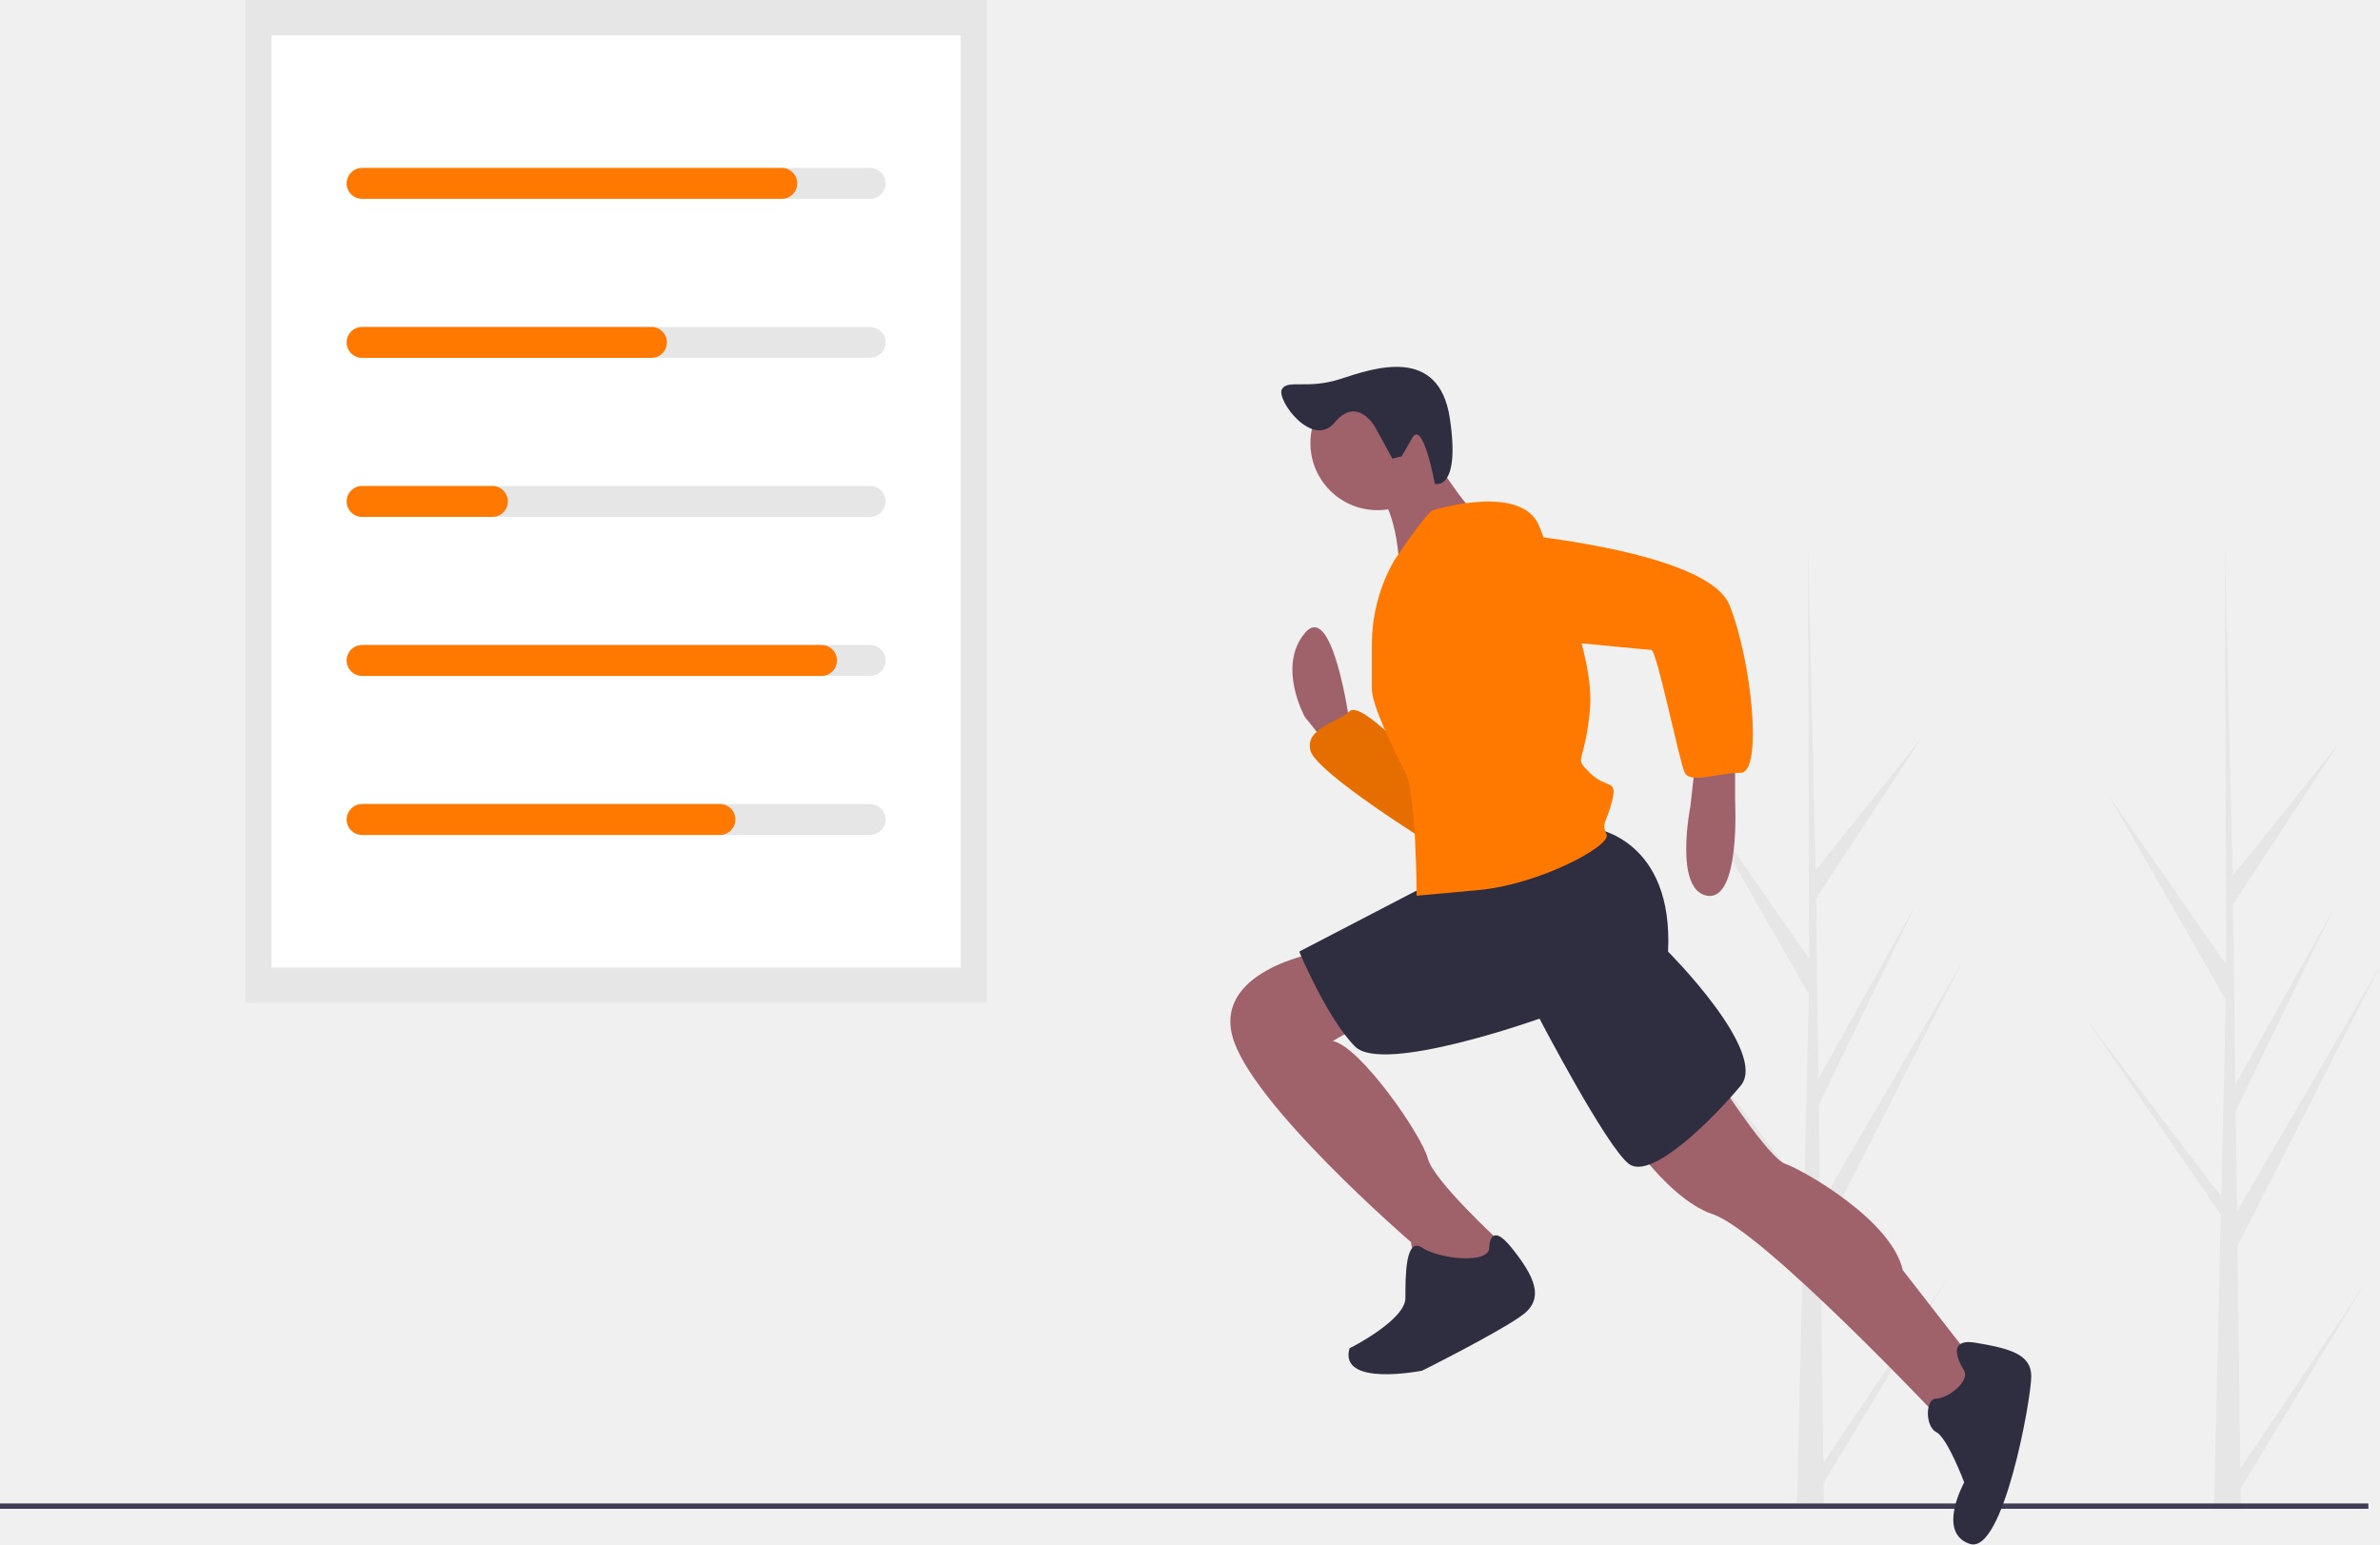
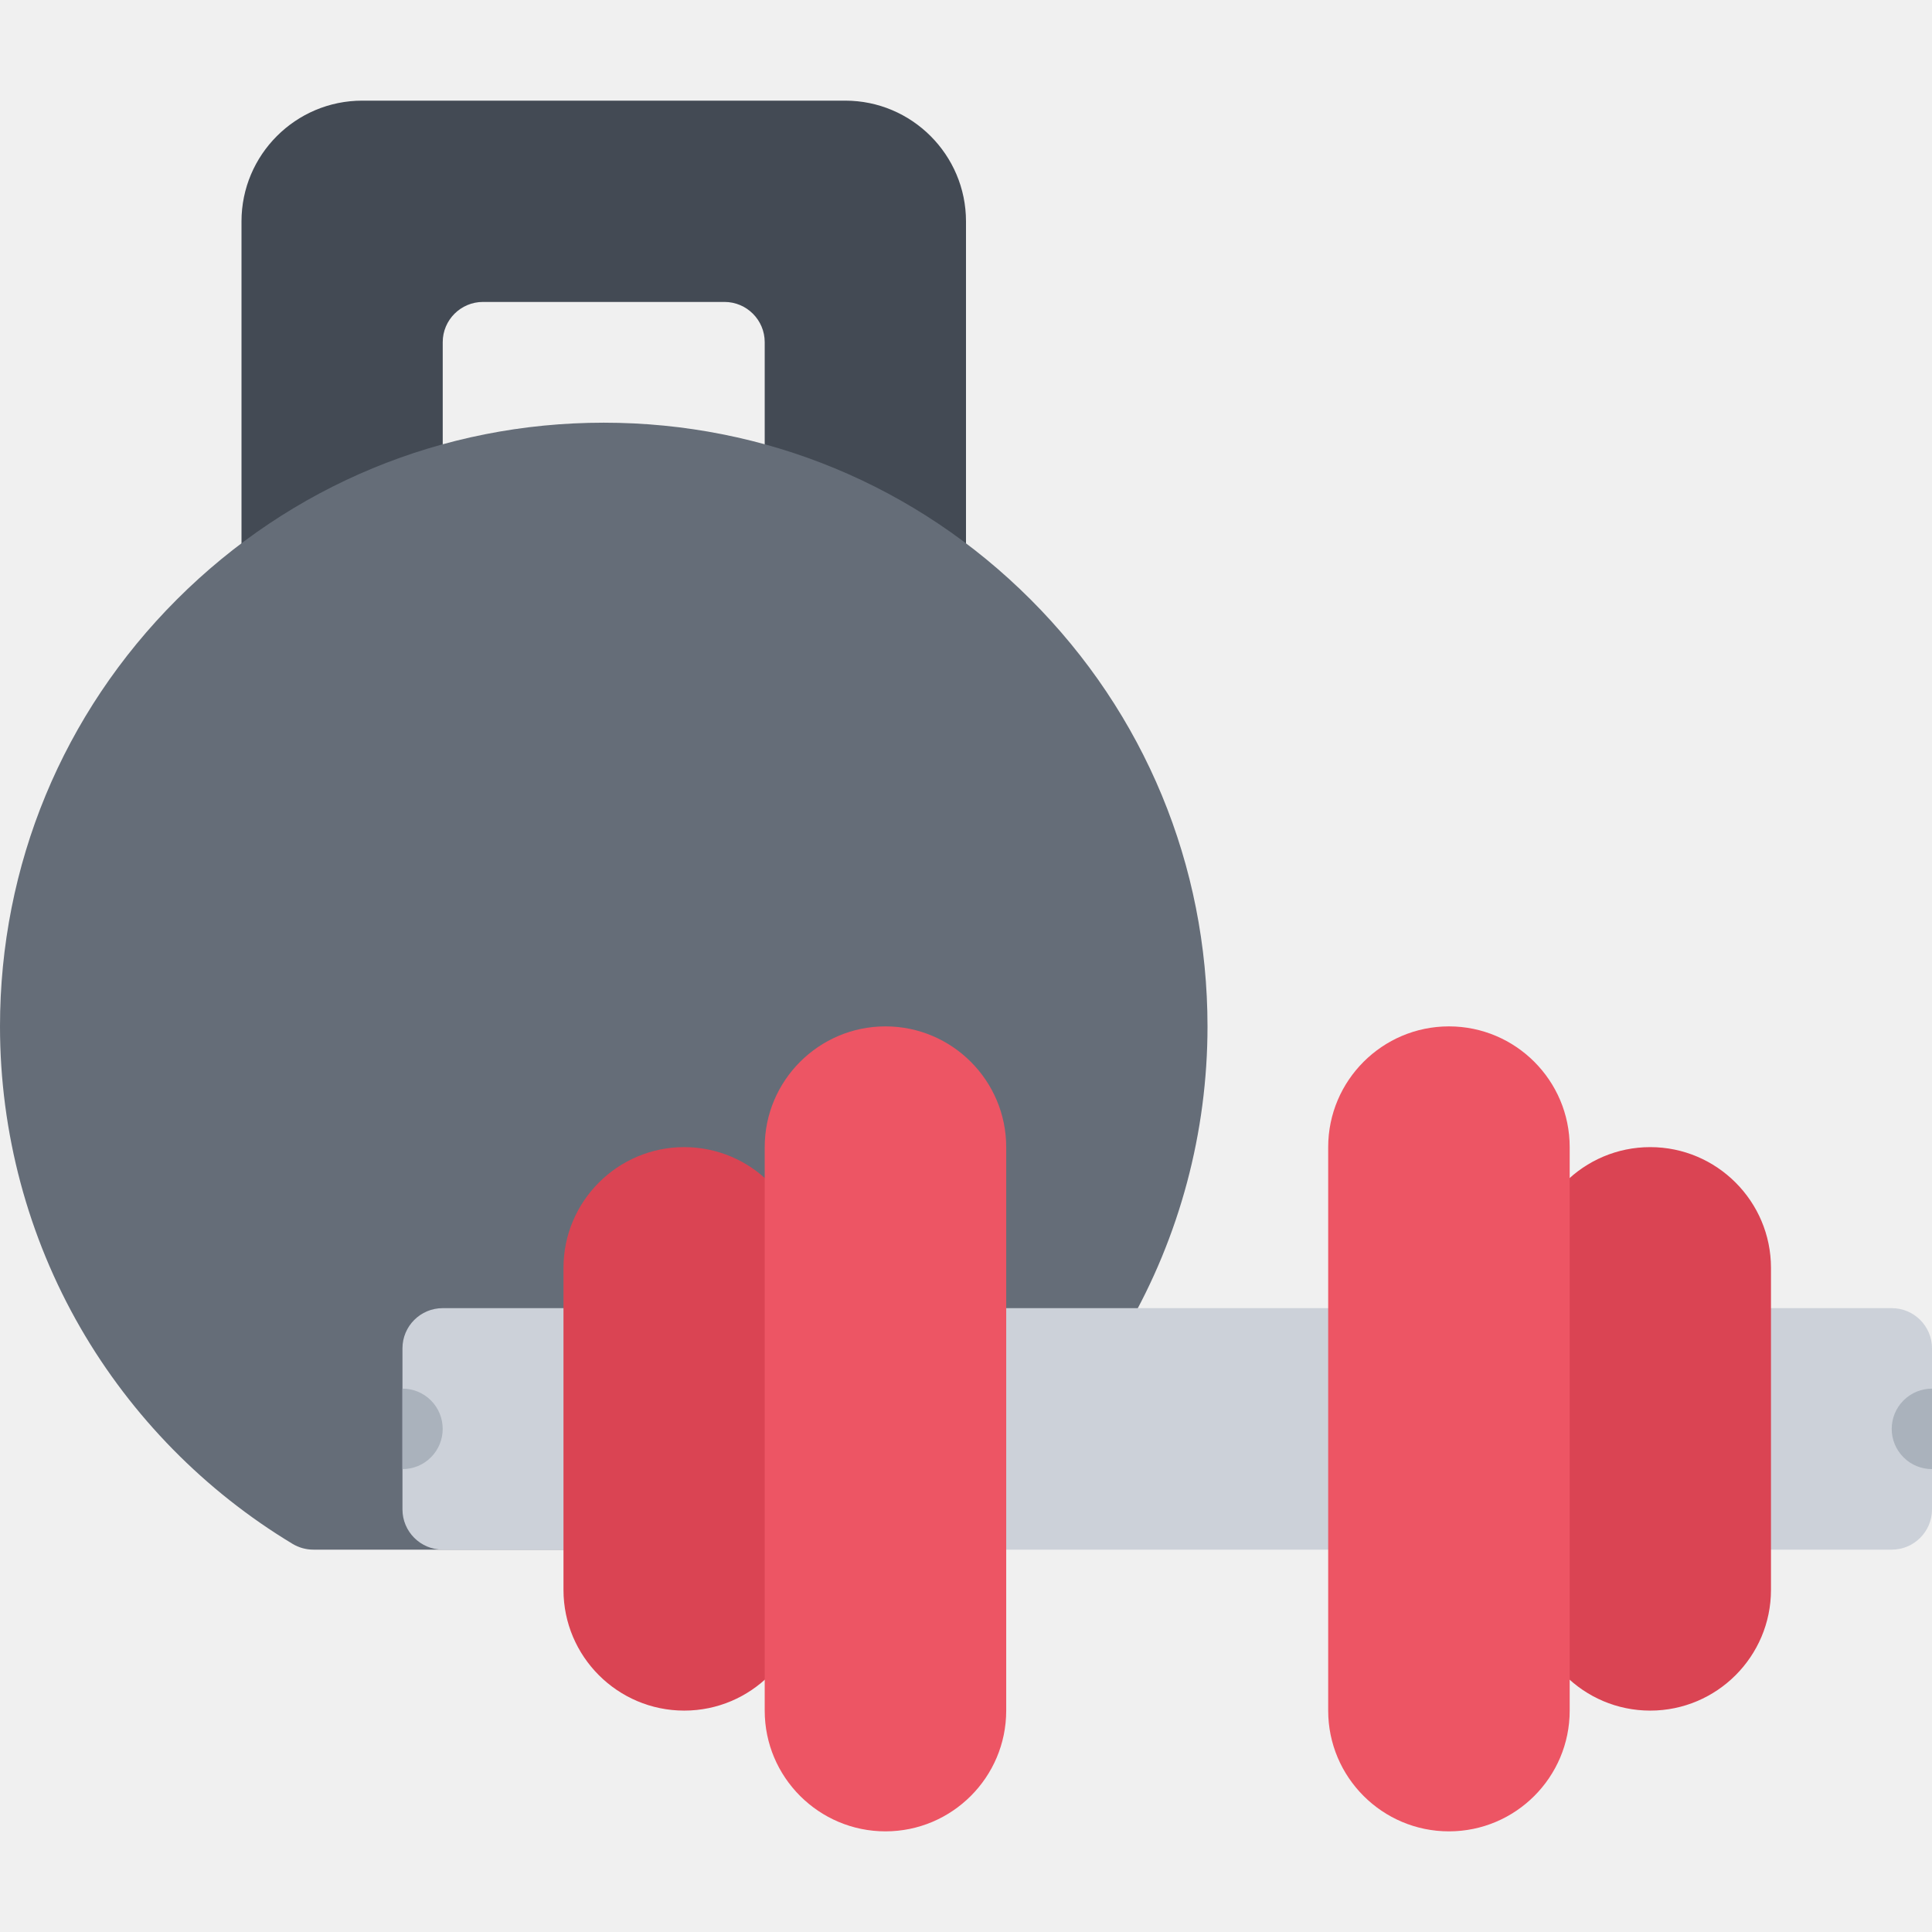
- <svg xmlns="http://www.w3.org/2000/svg" data-name="Layer 1" width="892.35" height="579.11" viewBox="0 0 892.35 579.11">
-   <path d="M837.481,708.973l46.458-69.087-46.363,76.52.097,7.774q-5.087.039-10.076-.169l2.304-99.93-.063-.771.085-.149.221-9.443-50.877-73.867,50.817,66.8.18,1.996,1.74-75.501-43.944-76.583,44.069,63.32-.46-156.419.001-.521.015.512L834.603,486.732l40.05-50.076-39.918,60.696.874,67.534,36.854-65.911-36.718,75.84.487,37.552,53.595-91.813L836.393,625.468Z" transform="translate(-153.8252 -160.4452)" fill="#e6e6e6" />
-   <path d="M993.831,711.149l46.458-69.087-46.363,76.52.097,7.774q-5.087.039-10.076-.169l2.304-99.93-.063-.771.085-.149.221-9.443-50.877-73.867,50.817,66.8.18,1.996L988.354,535.32l-43.944-76.583,44.069,63.32-.46-156.419.001-.521.015.512,2.917,123.28,40.05-50.076-39.918,60.696.874,67.534,36.854-65.911-36.718,75.84.487,37.552,53.595-91.813L992.742,627.644Z" transform="translate(-153.8252 -160.4452)" fill="#e6e6e6" />
-   <rect x="92" width="278.008" height="376.039" fill="#e6e6e6" />
-   <rect x="101.796" y="13.251" width="258.415" height="349.538" fill="#fff" />
-   <path d="M480.07,235.004H290.416a5.797,5.797,0,0,1,0-11.595H480.07a5.797,5.797,0,1,1,0,11.595Z" transform="translate(-153.8252 -160.4452)" fill="#e6e6e6" />
-   <path d="M480.07,294.633H290.416a5.797,5.797,0,0,1,0-11.595H480.07a5.797,5.797,0,1,1,0,11.595Z" transform="translate(-153.8252 -160.4452)" fill="#e6e6e6" />
-   <path d="M480.07,354.262H290.416a5.797,5.797,0,0,1,0-11.595H480.07a5.797,5.797,0,1,1,0,11.595Z" transform="translate(-153.8252 -160.4452)" fill="#e6e6e6" />
-   <path d="M480.07,413.891H290.416a5.797,5.797,0,0,1,0-11.595H480.07a5.797,5.797,0,1,1,0,11.595Z" transform="translate(-153.8252 -160.4452)" fill="#e6e6e6" />
-   <path d="M480.07,473.52H290.416a5.797,5.797,0,0,1,0-11.595H480.07a5.797,5.797,0,1,1,0,11.595Z" transform="translate(-153.8252 -160.4452)" fill="#e6e6e6" />
-   <path d="M446.943,235.004H289.588a5.797,5.797,0,1,1,0-11.595H446.943a5.797,5.797,0,0,1,0,11.595Z" transform="translate(-153.8252 -160.4452)" fill="#ff7900" />
-   <path d="M398.08,294.633H289.588a5.797,5.797,0,1,1,0-11.595H398.08a5.797,5.797,0,1,1,0,11.595Z" transform="translate(-153.8252 -160.4452)" fill="#ff7900" />
-   <path d="M338.451,354.262H289.588a5.797,5.797,0,1,1,0-11.595h48.863a5.797,5.797,0,0,1,0,11.595Z" transform="translate(-153.8252 -160.4452)" fill="#ff7900" />
-   <path d="M461.85,413.891H289.588a5.797,5.797,0,1,1,0-11.595H461.85a5.797,5.797,0,0,1,0,11.595Z" transform="translate(-153.8252 -160.4452)" fill="#ff7900" />
-   <path d="M423.754,473.52H289.588a5.797,5.797,0,1,1,0-11.595H423.754a5.797,5.797,0,1,1,0,11.595Z" transform="translate(-153.8252 -160.4452)" fill="#ff7900" />
-   <rect y="563.74" width="888" height="2" fill="#3f3d56" />
-   <path d="M659.813,431.353s-6.285-46.093-16.761-33.523,0,31.427,0,31.427l8.381,10.476,8.381-6.285Z" transform="translate(-153.8252 -160.4452)" fill="#9f616a" />
-   <path d="M684.955,446.019s-20.952-23.047-25.142-18.856-16.761,6.285-14.666,14.666,46.093,35.618,46.093,35.618Z" transform="translate(-153.8252 -160.4452)" fill="#ff7900" />
-   <path d="M684.955,446.019s-20.952-23.047-25.142-18.856-16.761,6.285-14.666,14.666,46.093,35.618,46.093,35.618Z" transform="translate(-153.8252 -160.4452)" opacity="0.1" />
-   <path d="M804.379,443.924V460.685s2.095,37.713-10.476,35.618S787.618,462.78,787.618,462.78l2.095-18.856Z" transform="translate(-153.8252 -160.4452)" fill="#9f616a" />
-   <path d="M798.094,565.443S816.95,594.775,823.235,596.87s39.808,20.952,43.998,39.808L896.566,674.391l-14.666,18.856s-67.045-71.235-85.902-77.521-37.713-37.713-37.713-37.713Z" transform="translate(-153.8252 -160.4452)" fill="#9f616a" />
-   <path d="M649.337,517.254s-39.808,6.285-33.523,31.427,67.045,77.521,67.045,77.521L684.955,638.773l23.047,4.19,10.476-10.476-2.095-6.285S691.24,603.156,689.145,594.775s-25.142-41.903-35.618-43.998l14.666-8.381Z" transform="translate(-153.8252 -160.4452)" fill="#9f616a" />
-   <path d="M890.281,674.391s-8.381-12.571,4.19-10.476,20.952,4.19,20.952,12.571-10.476,67.045-23.047,62.855-2.095-23.047-2.095-23.047-6.285-16.761-10.476-18.856-4.19-12.571,0-12.571S892.376,678.581,890.281,674.391Z" transform="translate(-153.8252 -160.4452)" fill="#2f2e41" />
-   <path d="M712.192,628.298s0-10.476,8.381,0,12.571,18.856,4.19,25.142S687.05,674.391,687.05,674.391s-31.427,6.285-27.237-8.381c0,0,20.952-10.476,20.952-18.856s0-23.047,6.285-18.856S712.192,634.583,712.192,628.298Z" transform="translate(-153.8252 -160.4452)" fill="#2f2e41" />
-   <path d="M752,471.161s29.332,4.19,27.237,46.093c0,0,37.713,37.713,27.237,50.284s-33.523,35.618-41.903,29.332S731.048,542.396,731.048,542.396s-58.664,20.952-69.14,10.476-20.952-35.618-20.952-35.618l52.379-27.237Z" transform="translate(-153.8252 -160.4452)" fill="#2f2e41" />
-   <circle cx="516.464" cy="166.149" r="25.142" fill="#9f616a" />
-   <path d="M689.145,328.69s14.666,23.047,18.856,25.142-29.332,23.047-29.332,23.047,0-27.237-10.476-33.523Z" transform="translate(-153.8252 -160.4452)" fill="#9f616a" />
-   <path d="M691.24,351.737s33.523-10.476,39.808,6.285S752,406.211,749.905,427.162s-6.285,16.761,0,23.047,10.476,2.095,8.381,10.476-4.19,8.381-2.095,12.571-25.142,18.856-48.189,20.952L684.955,496.303s0-37.713-4.19-46.093-12.571-25.142-12.571-31.427V402.151a63.607,63.607,0,0,1,8.381-31.558v0S689.145,351.737,691.24,351.737Z" transform="translate(-153.8252 -160.4452)" fill="#ff7900" />
-   <path d="M716.382,360.117s77.521,6.285,85.902,27.237S814.855,450.209,806.474,450.209s-18.856,4.19-20.952,0-10.476-46.093-12.571-46.093S708.002,397.83,708.002,397.83,680.765,364.308,716.382,360.117Z" transform="translate(-153.8252 -160.4452)" fill="#ff7900" />
-   <path d="M669.279,320.362s-6.672-11.595-15.012-1.524-21.907-8.436-19.824-12.385,9.438.178,22.042-3.943,36.885-12.514,40.951,14.867-5.618,24.511-5.618,24.511-4.439-24.263-8.451-17.294l-4.012,6.969-3.48.857Z" transform="translate(-153.8252 -160.4452)" fill="#2f2e41" />
+ <svg xmlns="http://www.w3.org/2000/svg" height="800px" width="800px" version="1.1" id="Layer_1" viewBox="0 0 511.988 511.988" xml:space="preserve">
+   <path style="fill:#434A54;" d="M223.994,26.672H95.997c-17.656,0-31.999,14.359-31.999,31.999v95.998  c0,17.656,11.953,31.999,26.655,31.999c14.703,0,26.671-14.343,26.671-31.999V90.671c0-5.875,4.781-10.656,10.672-10.656h63.999  c5.875,0,10.656,4.781,10.656,10.656v63.999c0,17.656,11.968,31.999,26.671,31.999s26.671-14.343,26.671-31.999V58.671  C255.994,41.032,241.635,26.672,223.994,26.672z" />
+   <path style="fill:#656D78;" d="M273.118,158.872c-30.218-30.218-70.389-46.858-113.122-46.858  c-42.749,0-82.92,16.641-113.138,46.858C16.64,189.09,0,229.261,0,272.01c0,28.078,7.375,55.717,21.343,79.904  c13.546,23.453,32.983,43.232,56.186,57.217c1.672,1,3.562,1.531,5.516,1.531h153.887c1.953,0,3.844-0.531,5.516-1.531  c23.202-13.984,42.64-33.764,56.187-57.217c13.969-24.188,21.359-51.826,21.359-79.904  C319.993,229.261,303.337,189.09,273.118,158.872z" />
+   <path style="fill:#CCD1D9;" d="M501.316,346.665H117.325c-5.891,0-10.671,4.766-10.671,10.656v42.67  c0,5.891,4.781,10.672,10.671,10.672h383.991c5.891,0,10.672-4.781,10.672-10.672v-42.67  C511.988,351.431,507.207,346.665,501.316,346.665z" />
+   <path style="fill:#DA4453;" d="M181.324,303.992c-17.64,0-31.999,14.359-31.999,32v85.326c0,17.656,14.359,32,31.999,32  s32-14.344,32-32v-85.326C213.323,318.352,198.964,303.992,181.324,303.992z" />
+   <path style="fill:#ED5564;" d="M234.651,271.995c-17.641,0-32,14.359-32,31.998v149.326c0,17.654,14.359,31.998,32,31.998  c17.64,0,31.999-14.344,31.999-31.998V303.992C266.649,286.354,252.291,271.995,234.651,271.995z" />
+   <path style="fill:#DA4453;" d="M437.317,303.992c-17.64,0-31.998,14.359-31.998,32v85.326c0,17.656,14.358,32,31.998,32  c17.641,0,32-14.344,32-32v-85.326C469.317,318.352,454.958,303.992,437.317,303.992z" />
+   <path style="fill:#ED5564;" d="M383.975,271.995c-17.641,0-32,14.359-32,31.998v149.326c0,17.654,14.359,31.998,32,31.998  c17.656,0,31.999-14.344,31.999-31.998V303.992C415.974,286.354,401.632,271.995,383.975,271.995z" />
+   <g>
+     <path style="fill:#AAB2BC;" d="M511.988,367.992c-2.734,0-5.469,1.047-7.547,3.125c-4.172,4.172-4.172,10.922,0,15.076   c2.078,2.094,4.812,3.125,7.547,3.125V367.992z" />
+     <path style="fill:#AAB2BC;" d="M106.654,367.992v21.326c2.734,0,5.468-1.031,7.546-3.125c4.156-4.154,4.156-10.904,0-15.076   C112.122,369.04,109.388,367.992,106.654,367.992z" />
+   </g>
</svg>
